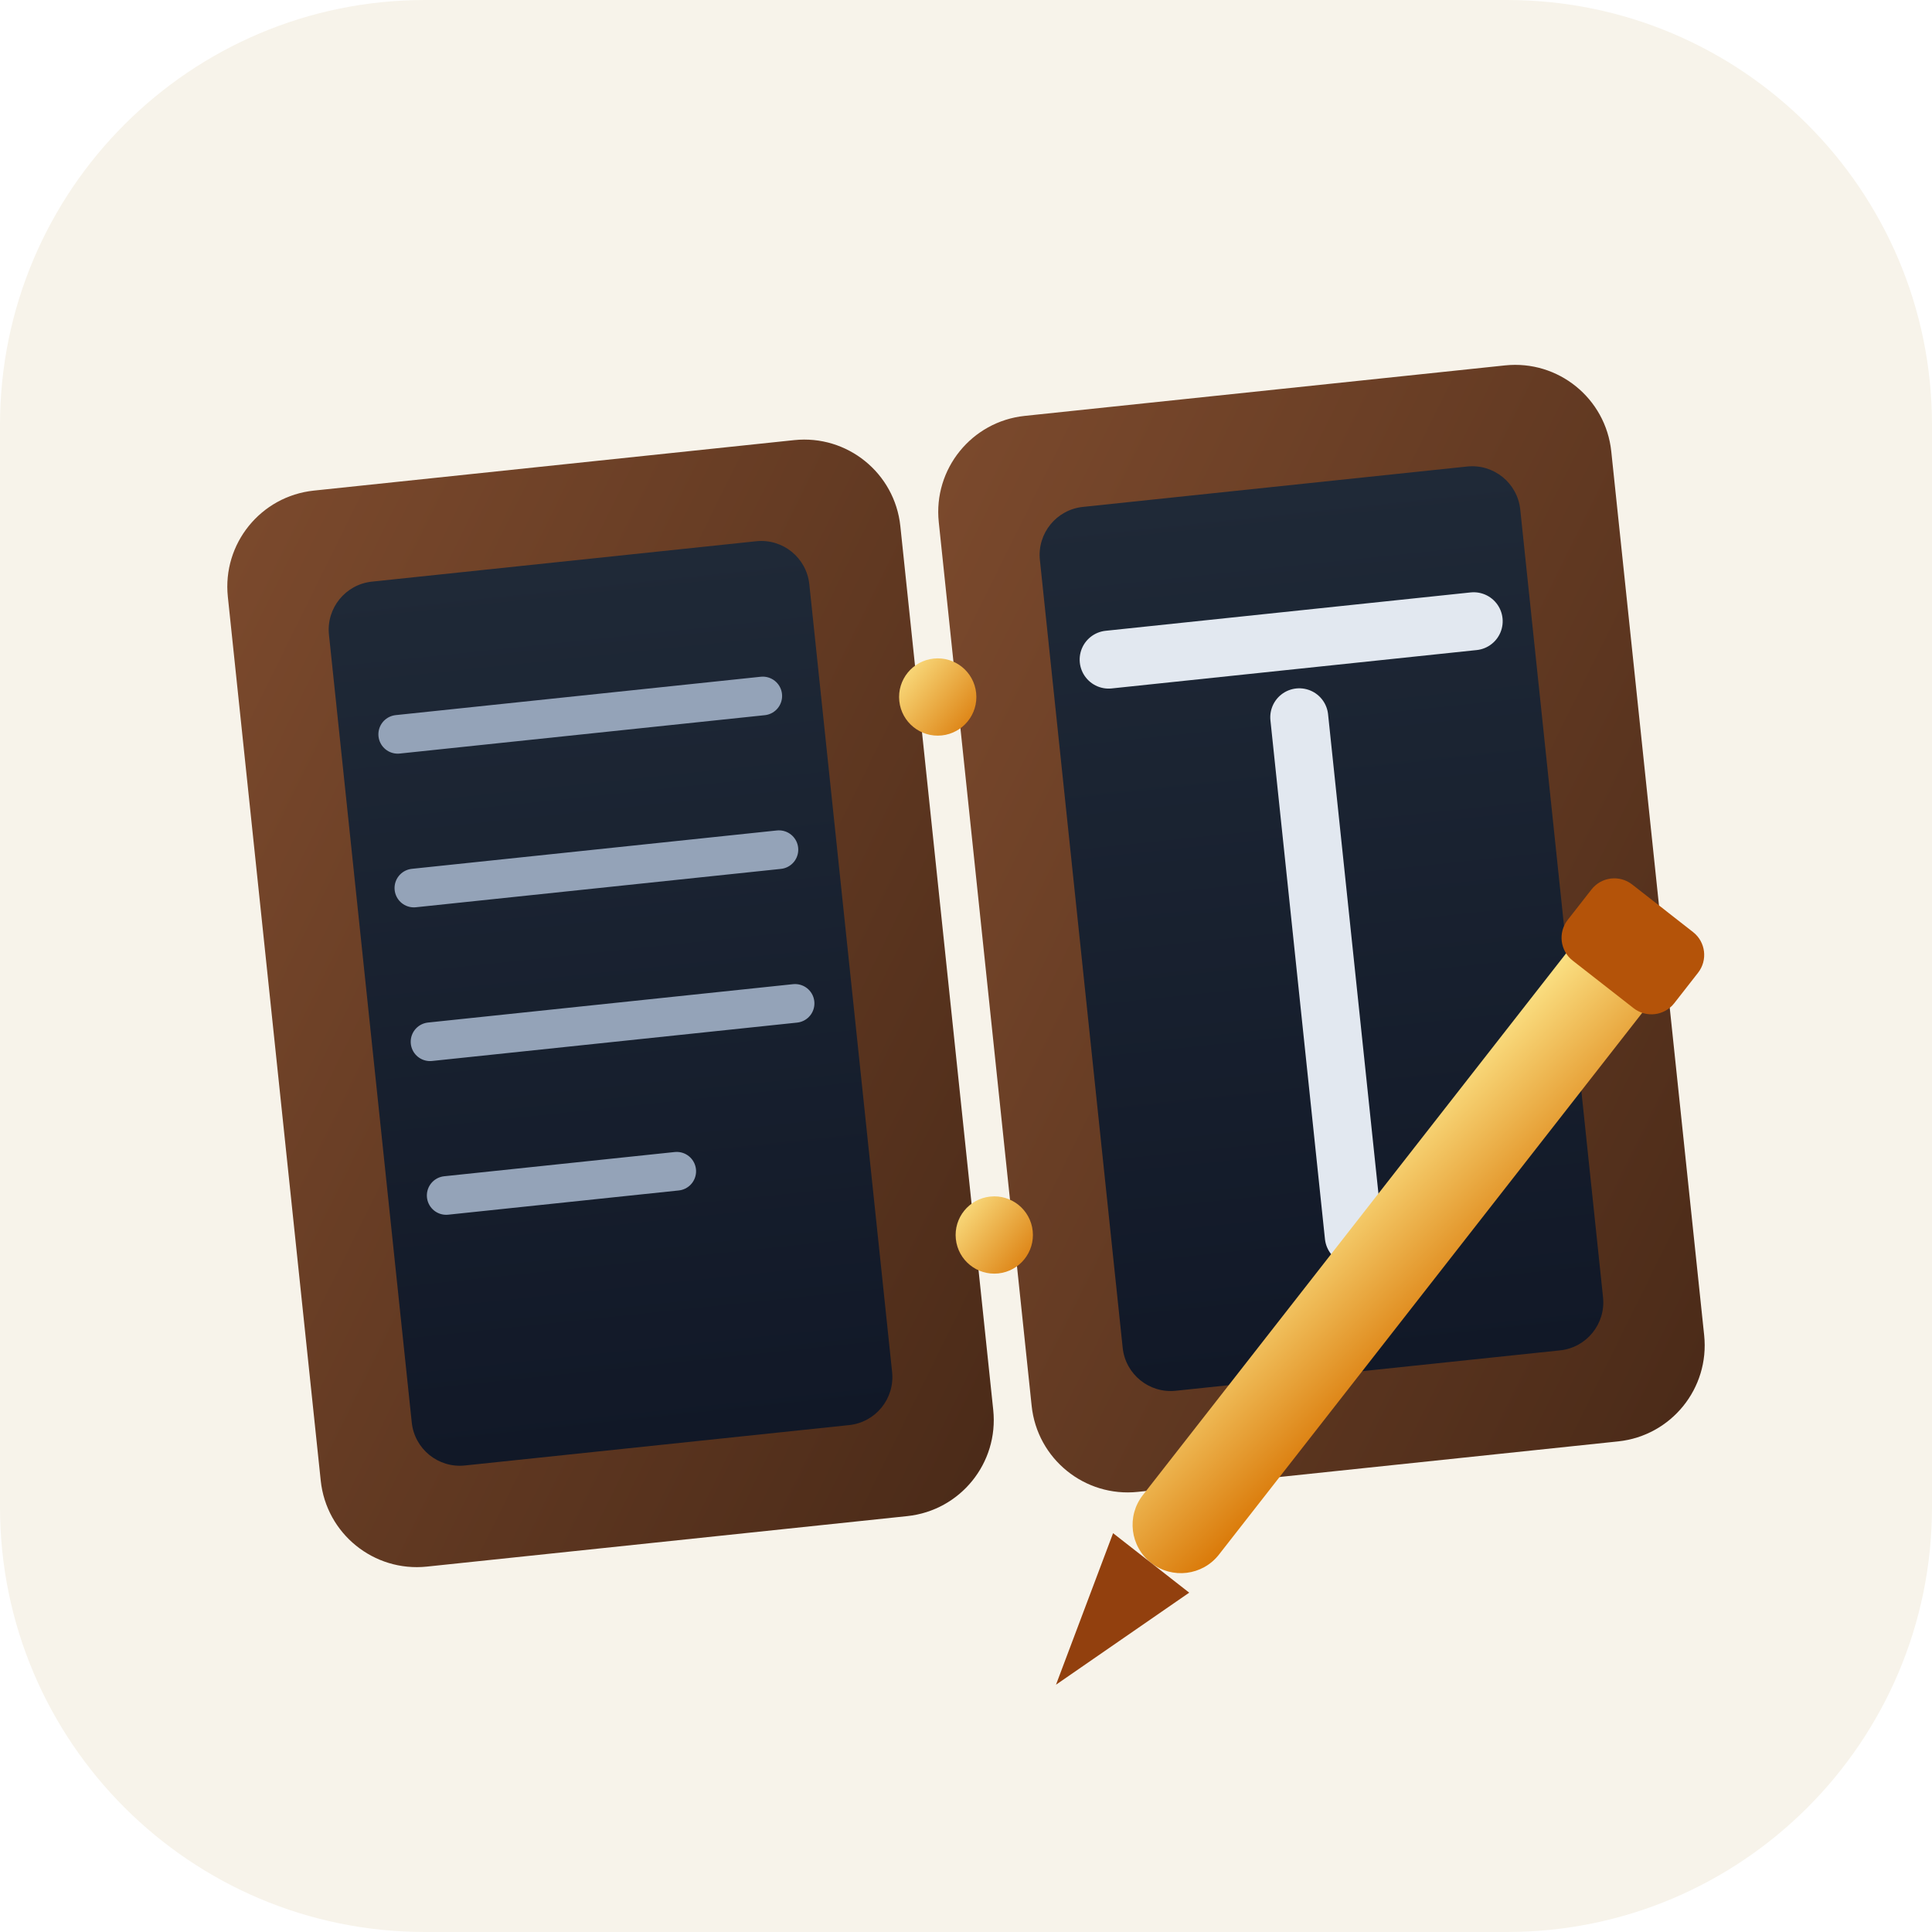
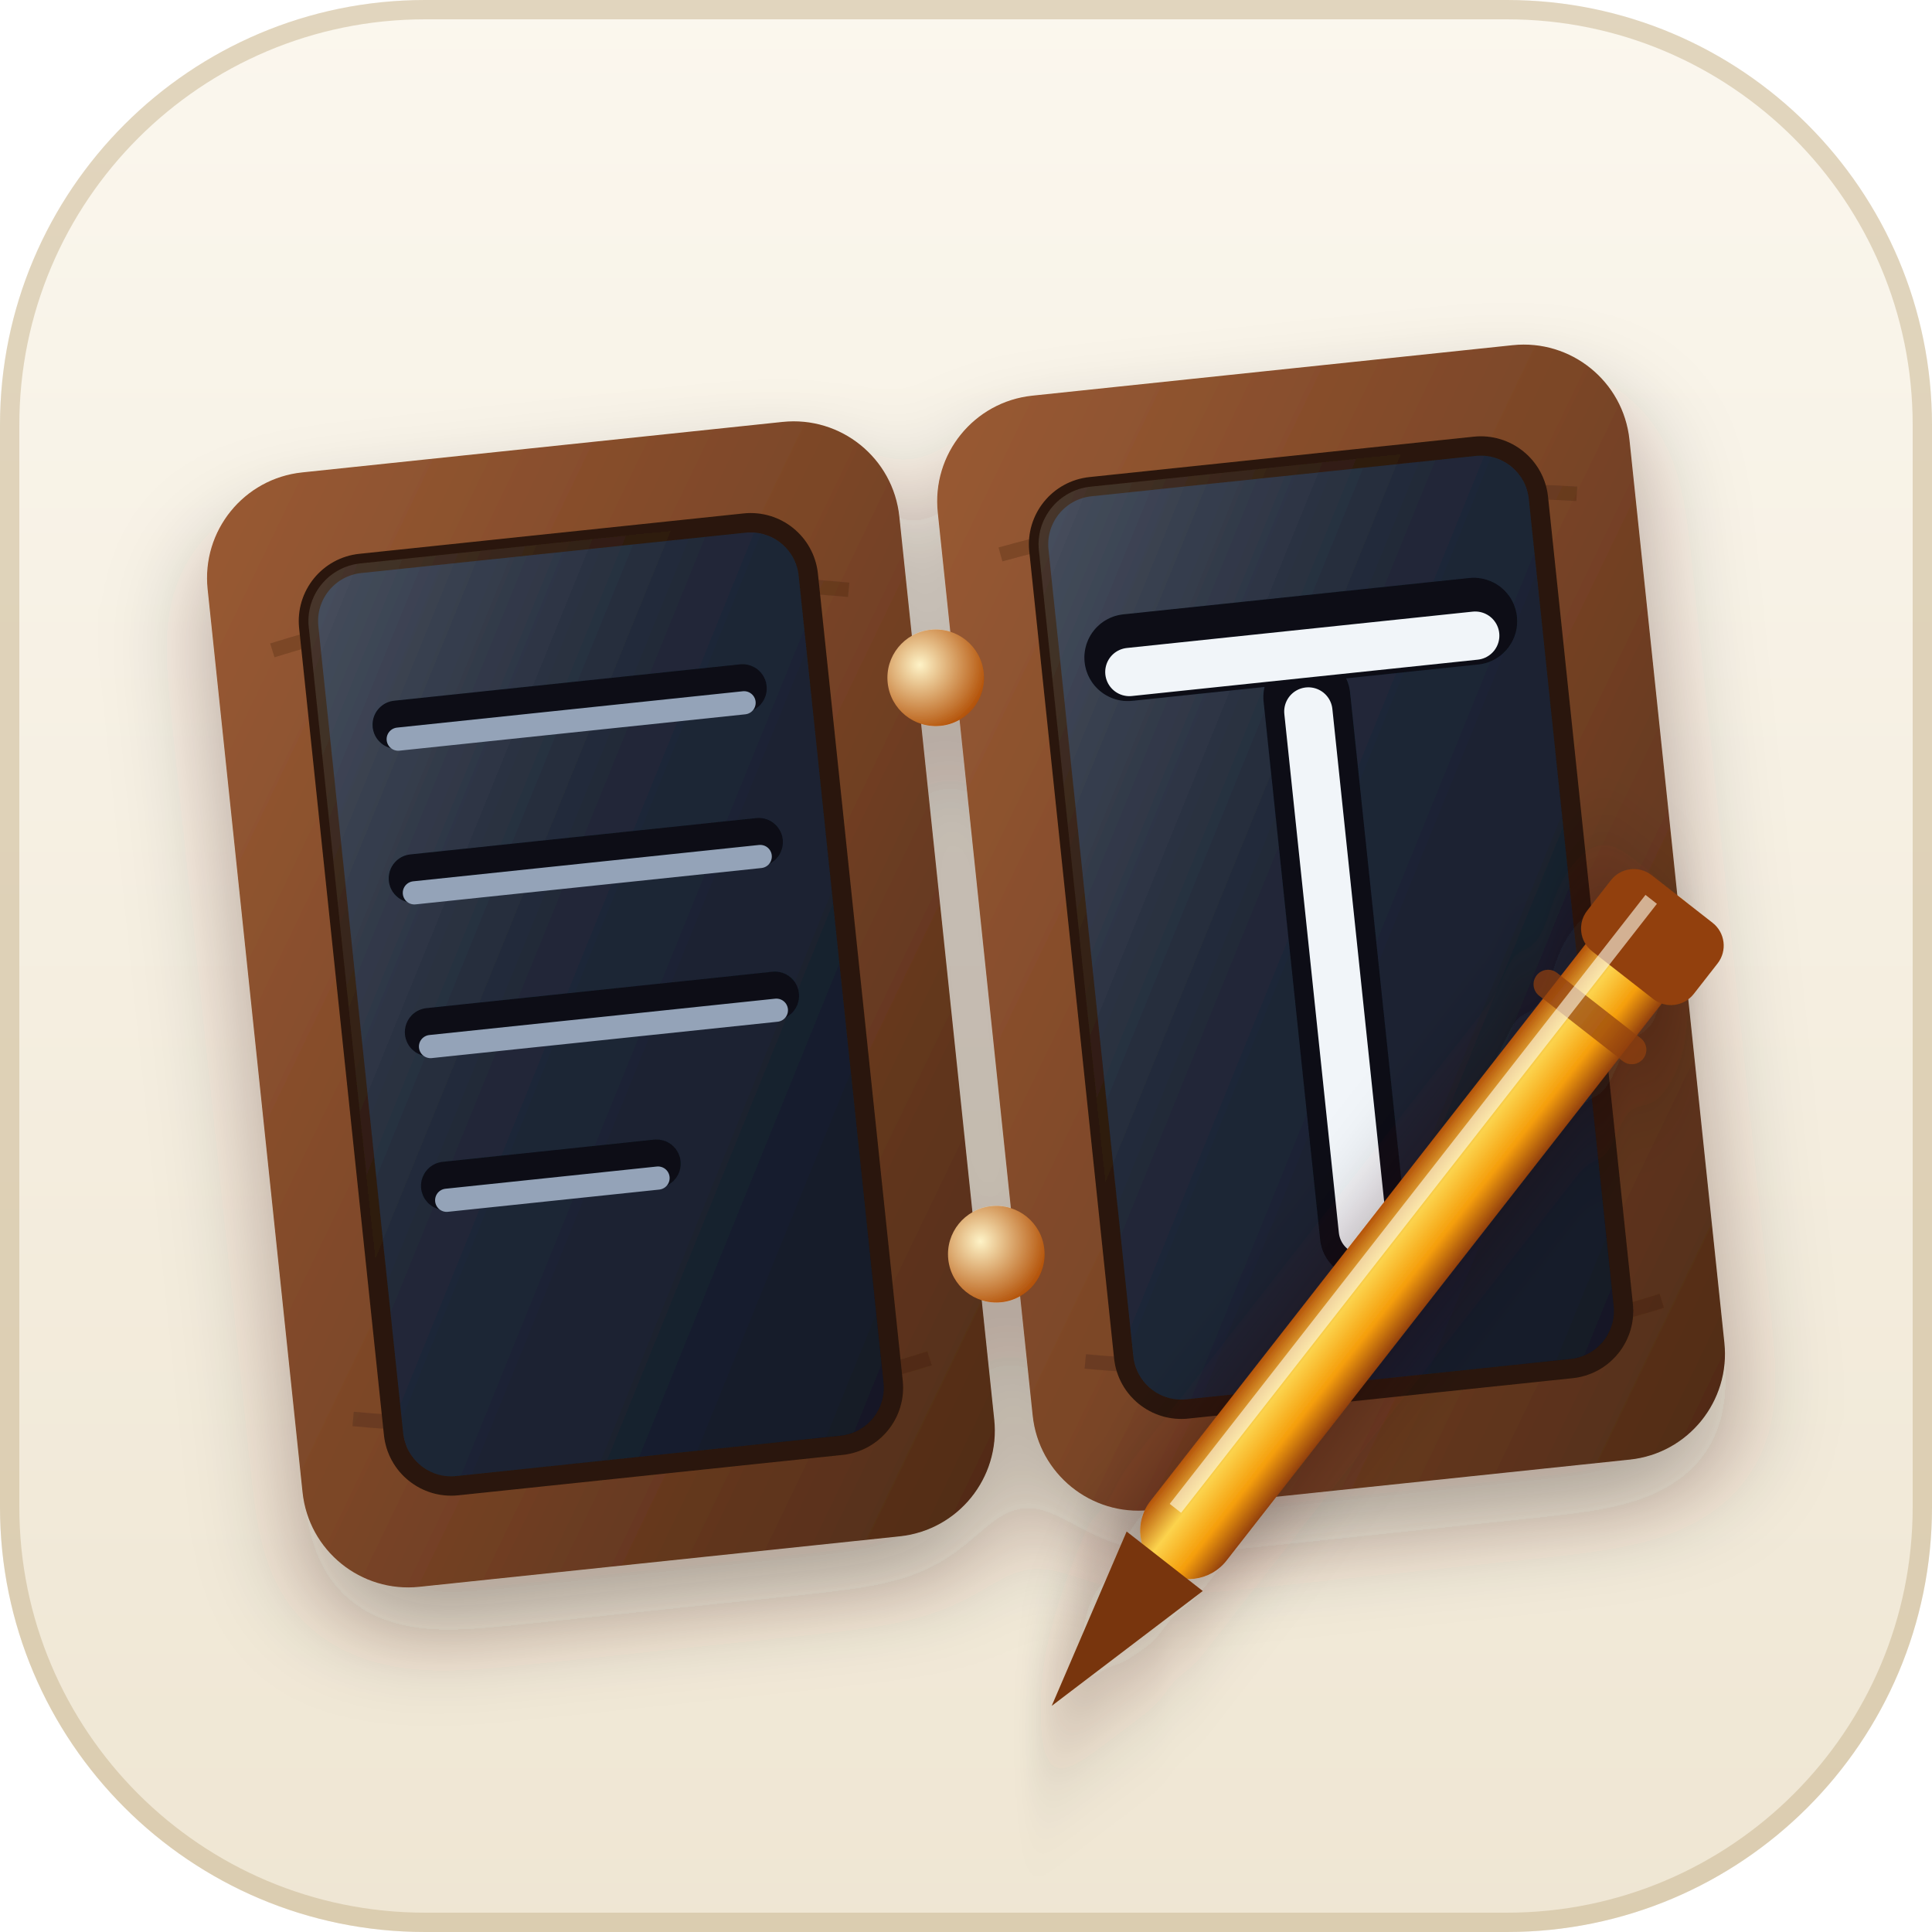
<svg xmlns="http://www.w3.org/2000/svg" viewBox="0 0 200 200">
  <defs>
+     <linearGradient id="bg" x1="0" y1="0" x2="0" y2="1">
+       <stop offset="0" stop-color="#FBF7EE" />
+       <stop offset="1" stop-color="#EFE6D3" />
+     </linearGradient>
    <linearGradient id="wood" x1="0" y1="0" x2="1" y2="1">
-       <stop offset="0" stop-color="#7C4A2D" />
-       <stop offset="1" stop-color="#4A2A18" />
+       <stop offset="0" stop-color="#9A5B34" />
+       <stop offset=".5" stop-color="#7A4527" />
+       <stop offset="1" stop-color="#4E2A16" />
    </linearGradient>
-     <linearGradient id="wax" x1="0" y1="0" x2="0" y2="1">
-       <stop offset="0" stop-color="#1F2937" />
-       <stop offset="1" stop-color="#111827" />
+     <linearGradient id="wax" x1="0" y1="0" x2="1" y2="1">
+       <stop offset="0" stop-color="#2B3445" />
+       <stop offset="1" stop-color="#121826" />
    </linearGradient>
-     <linearGradient id="gold" x1="0" y1="0" x2="1" y2="1">
-       <stop offset="0" stop-color="#FDE68A" />
-       <stop offset="1" stop-color="#D97706" />
+     <linearGradient id="sheen" x1="0" y1="0" x2="1" y2="1">
+       <stop offset="0" stop-color="#fff" stop-opacity=".14" />
+       <stop offset=".4" stop-color="#fff" stop-opacity="0" />
    </linearGradient>
+     <linearGradient id="gold" x1="0" y1="0" x2="1" y2="0">
+       <stop offset="0" stop-color="#B45309" />
+       <stop offset=".35" stop-color="#FCD34D" />
+       <stop offset=".7" stop-color="#F59E0B" />
+       <stop offset="1" stop-color="#92400E" />
+     </linearGradient>
+     <radialGradient id="pin" cx=".35" cy=".35" r=".7">
+       <stop offset="0" stop-color="#FEF3C7" />
+       <stop offset="1" stop-color="#B45309" />
+     </radialGradient>
+     <filter id="sh" x="-30%" y="-30%" width="160%" height="160%">
+       <feDropShadow dx="0" dy="5" stdDeviation="5" flood-color="#3B2414" flood-opacity=".35" />
+     </filter>
  </defs>
-   <rect width="200" height="200" rx="44" fill="#F7F3EA" />
-   <g transform="rotate(-6 100 100)">
-     <rect x="28" y="44" width="70" height="112" rx="10" fill="url(#wood)" />
-     <rect x="38" y="54" width="50" height="92" rx="5" fill="url(#wax)" />
-     <rect x="102" y="44" width="70" height="112" rx="10" fill="url(#wood)" />
-     <rect x="112" y="54" width="50" height="92" rx="5" fill="url(#wax)" />
-     <circle cx="100" cy="72" r="4" fill="url(#gold)" />
-     <circle cx="100" cy="128" r="4" fill="url(#gold)" />
-     <path d="M44 70h38M44 86h38M44 102h38M44 118h24" stroke="#94A3B8" stroke-width="4" stroke-linecap="round" />
-     <path d="M118 70h38" stroke="#E2E8F0" stroke-width="6" stroke-linecap="round" />
-     <path d="M137 78v54" stroke="#E2E8F0" stroke-width="6" stroke-linecap="round" />
+   <rect width="200" height="200" rx="44" fill="url(#bg)" />
+   <rect x="1" y="1" width="198" height="198" rx="43" fill="none" stroke="#C9B48E" stroke-opacity=".5" stroke-width="2" />
+   <g transform="rotate(-6 100 100)" filter="url(#sh)">
+     <rect x="26" y="42" width="72" height="116" rx="11" fill="url(#wood)" />
+     <rect x="102" y="42" width="72" height="116" rx="11" fill="url(#wood)" />
+     <path d="M32 60 q30 -6 60 0 M32 140 q30 6 60 0 M108 58 q30 -5 60 0 M108 142 q30 6 60 0" stroke="#3B1F0F" stroke-opacity=".25" stroke-width="1.5" fill="none" />
+     <rect x="36" y="52" width="52" height="96" rx="6" fill="url(#wax)" stroke="#2A170B" stroke-width="2" />
+     <rect x="112" y="52" width="52" height="96" rx="6" fill="url(#wax)" stroke="#2A170B" stroke-width="2" />
+     <rect x="36" y="52" width="52" height="96" rx="6" fill="url(#sheen)" />
+     <rect x="112" y="52" width="52" height="96" rx="6" fill="url(#sheen)" />
+     <g stroke-linecap="round">
+       <path d="M44 69h36M44 85h36M44 101h36M44 117h22" stroke="#0A0E17" stroke-width="5" />
+       <path d="M44 70.5h36M44 86.5h36M44 102.5h36M44 118.5h22" stroke="#94A3B8" stroke-width="2.4" />
+       <path d="M120 70h36M138 76v56" stroke="#0A0E17" stroke-width="9" />
+       <path d="M120 71.5h36M138 77.5v54" stroke="#F1F5F9" stroke-width="5" />
+     </g>
+     <circle cx="100" cy="70" r="5" fill="url(#pin)" />
+     <circle cx="100" cy="130" r="5" fill="url(#pin)" />
  </g>
-   <g transform="rotate(38 140 140)">
-     <rect x="132" y="84" width="10" height="86" rx="5" fill="url(#gold)" />
-     <path d="M132 170 L137 186 L142 170 Z" fill="#92400E" />
-     <rect x="130" y="84" width="14" height="10" rx="3" fill="#B45309" />
+   <g transform="rotate(38 140 140)" filter="url(#sh)">
+     <rect x="133" y="82" width="10" height="88" rx="5" fill="url(#gold)" />
+     <rect x="131" y="82" width="14" height="10" rx="3" fill="#92400E" />
+     <rect x="131" y="96" width="14" height="3" rx="1.5" fill="#92400E" opacity=".7" />
+     <path d="M133 169 L138 188 L143 169 Z" fill="#78350F" />
+     <path d="M135.5 84 v80" stroke="#FFFBEB" stroke-opacity=".6" stroke-width="1.5" />
  </g>
</svg>
